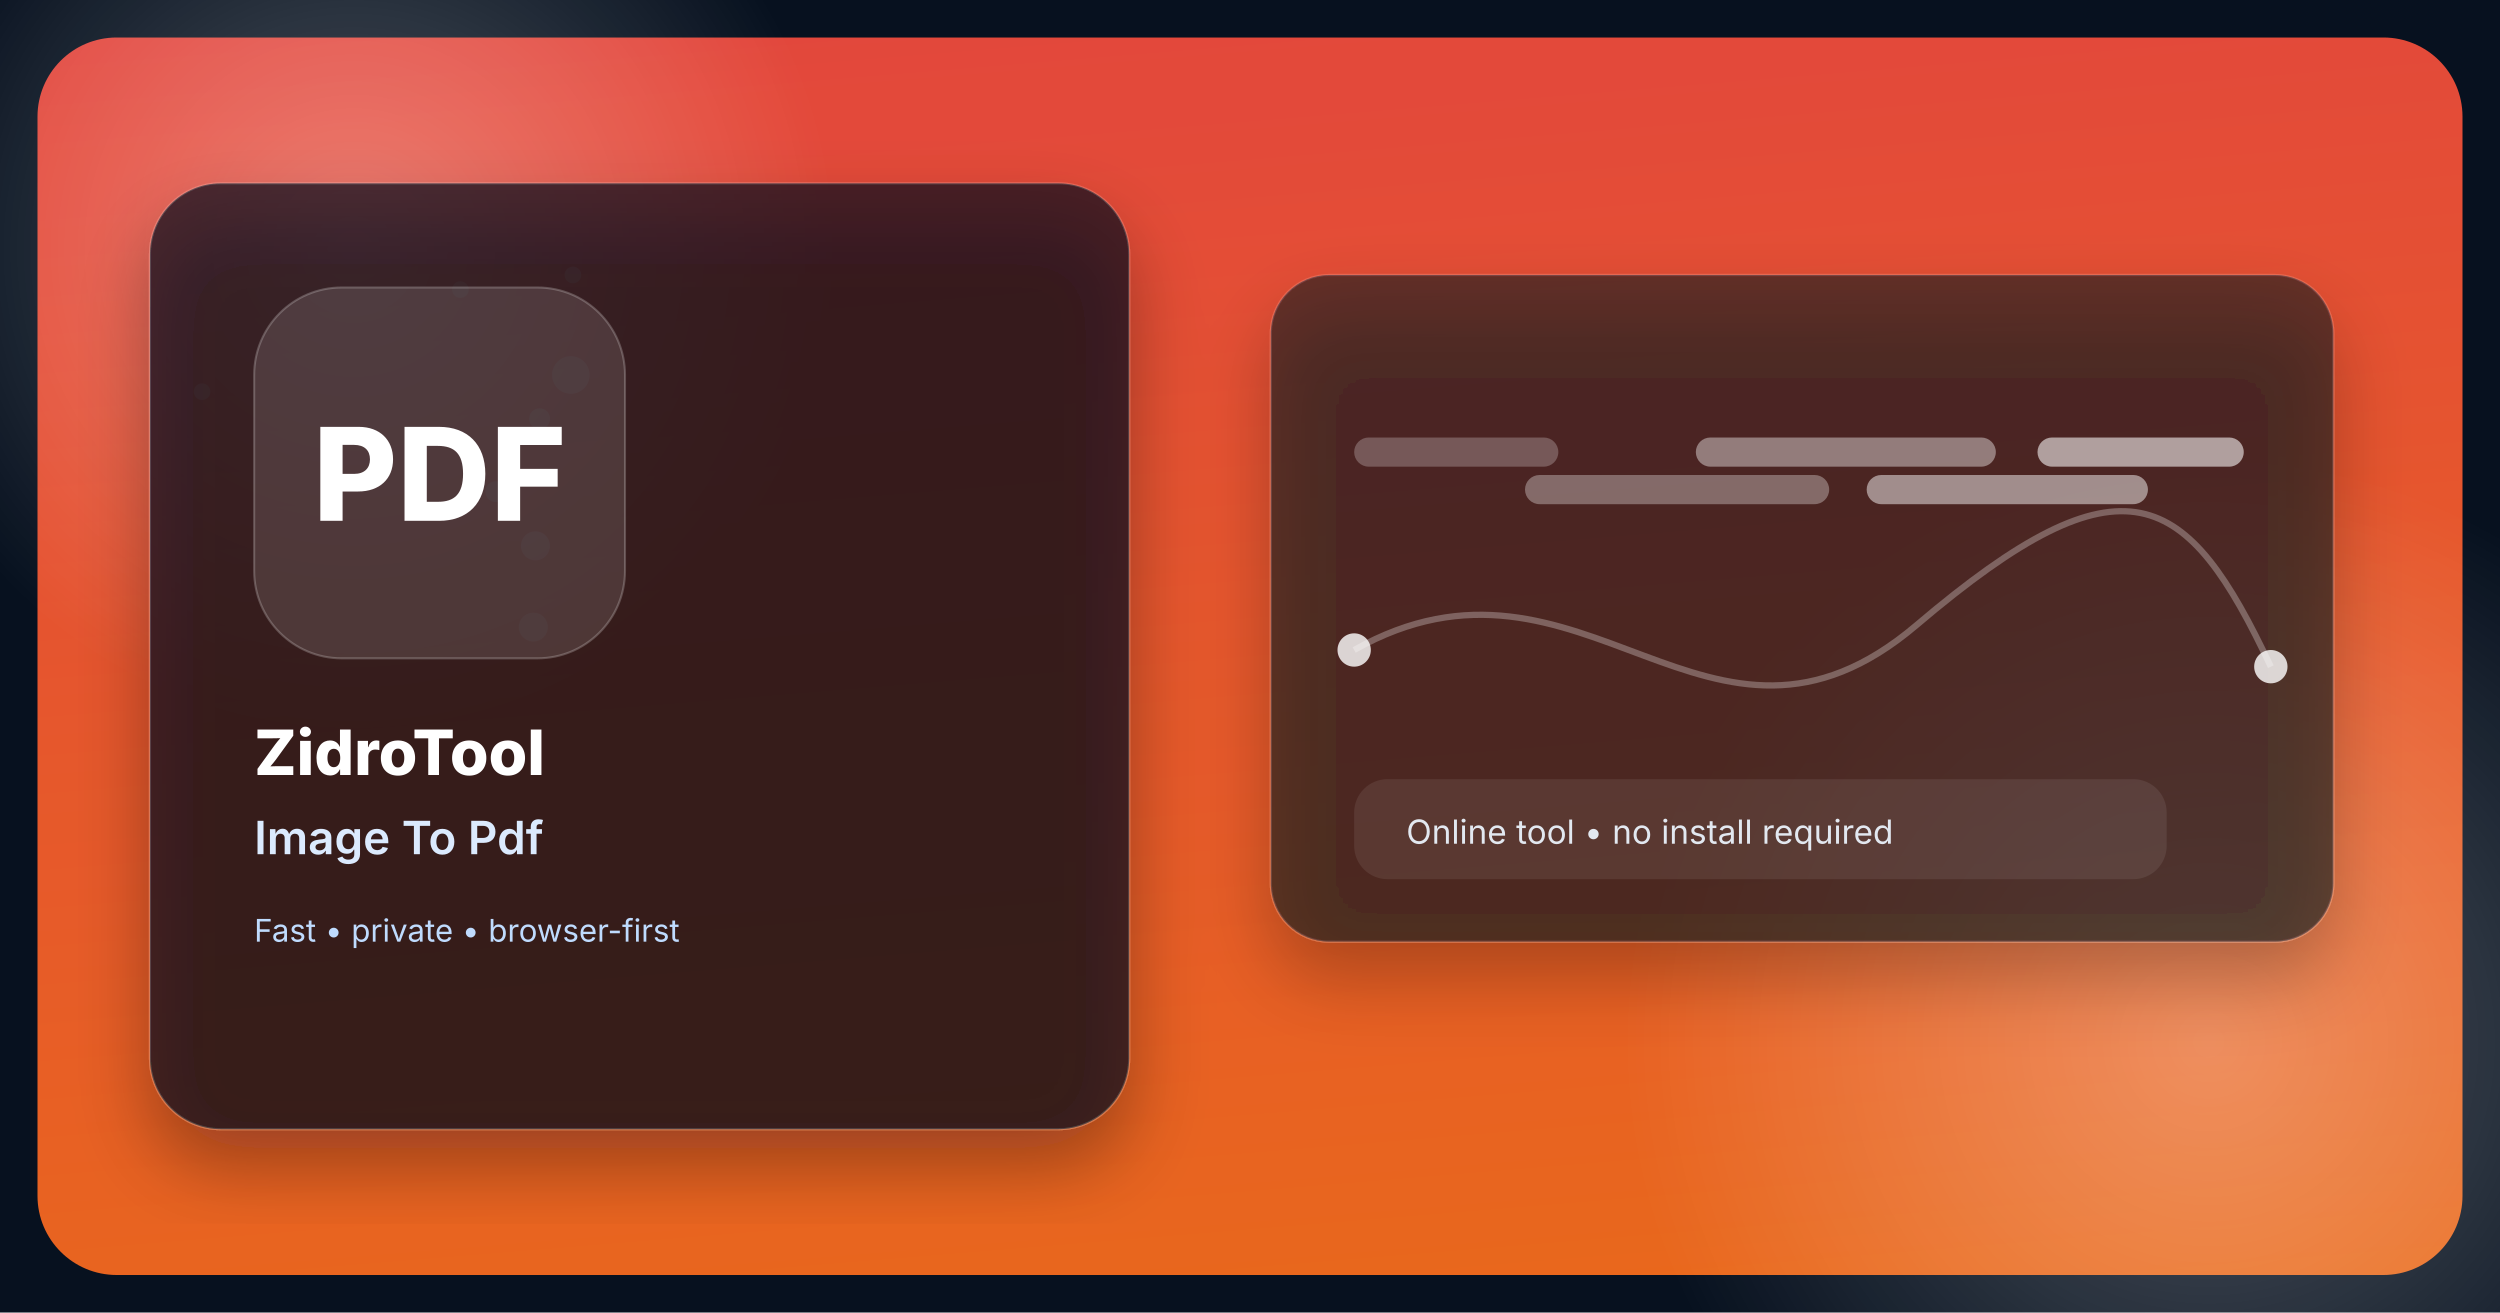
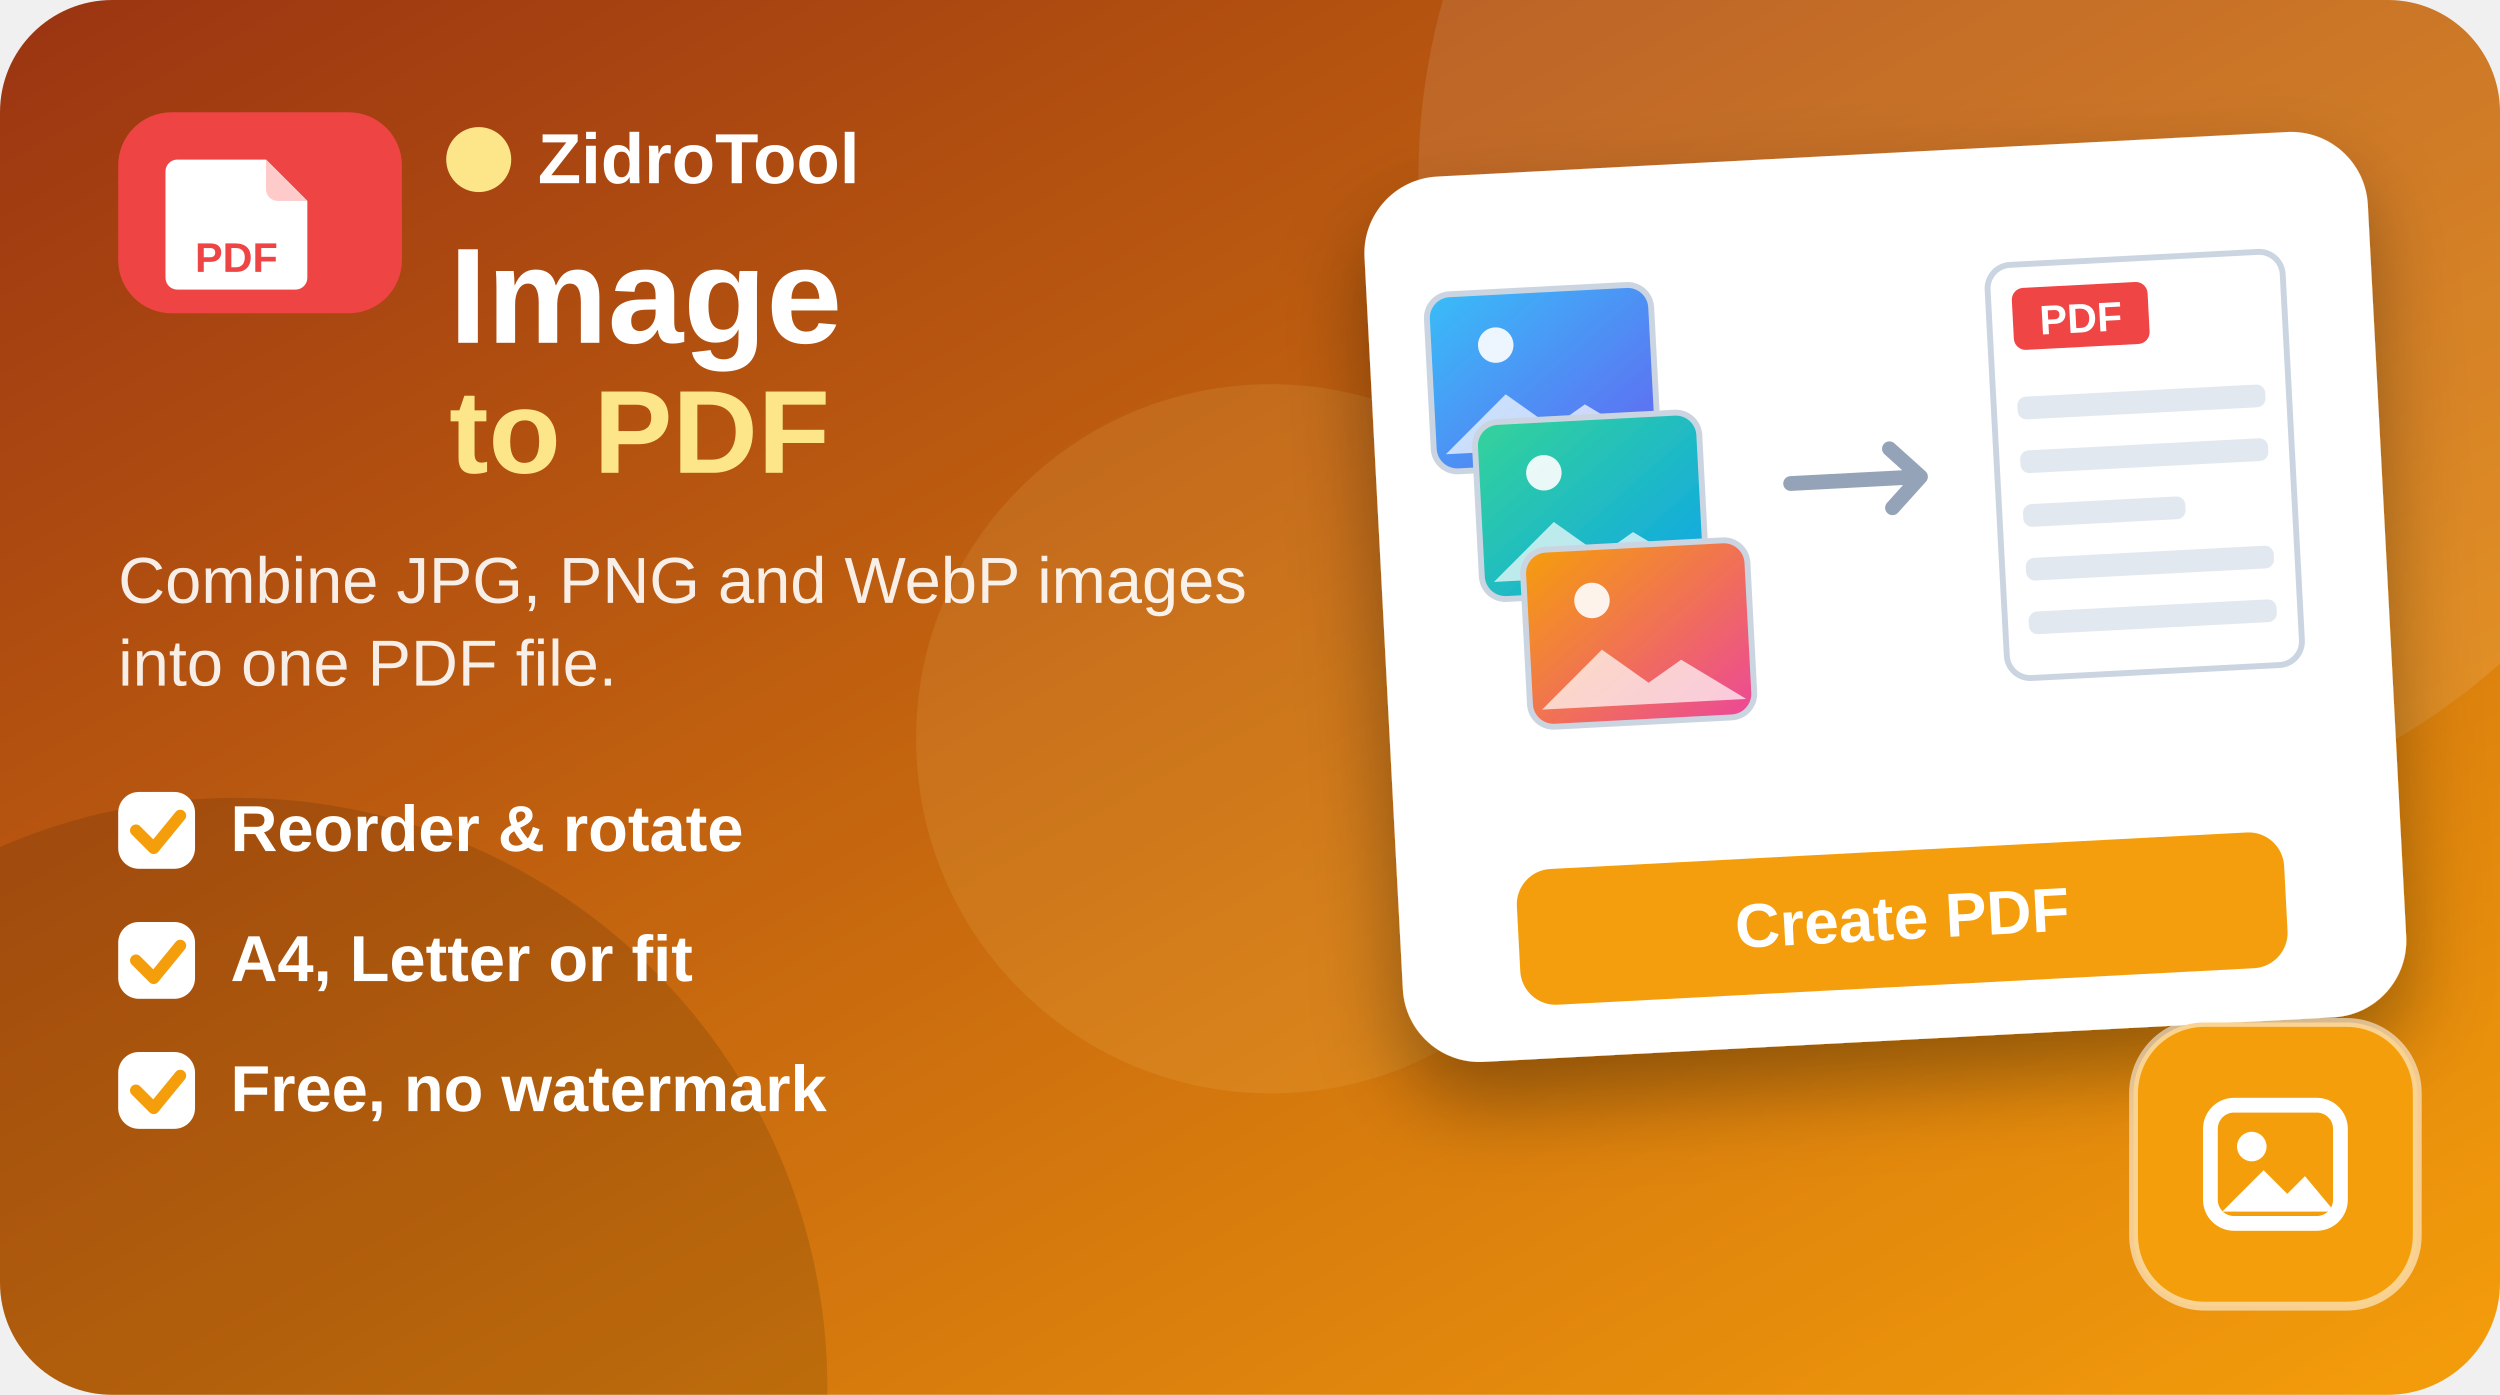
- <svg xmlns="http://www.w3.org/2000/svg" width="1200" height="630" viewBox="0 0 1200 630" role="img" aria-label="Image To Pdf">
+ <svg xmlns="http://www.w3.org/2000/svg" viewBox="0 0 846 472" width="423" height="236" font-family="Arial, Helvetica, sans-serif" role="img" aria-label="Image to PDF">
  <defs>
-     <linearGradient id="bg" x1="0" y1="0" x2="1" y2="1" gradientTransform="rotate(35 .5 .5)">
-       <stop stop-color="#ef4444" />
-       <stop offset="1" stop-color="#f97316" />
+     <linearGradient id="bg" x1="0" y1="0" x2="1" y2="1">
+       <stop offset="0" stop-color="#9a3412" />
+       <stop offset="1" stop-color="#f59e0b" />
    </linearGradient>
-     <radialGradient id="glow">
-       <stop stop-color="#ffffff" stop-opacity=".28" />
-       <stop offset="1" stop-color="#ffffff" stop-opacity="0" />
-     </radialGradient>
-     <filter id="shadow">
-       <feDropShadow dx="0" dy="18" stdDeviation="18" flood-color="#020617" flood-opacity=".45" />
+     <linearGradient id="38bdf86366f1" x1="0" y1="0" x2="1" y2="1">
+       <stop offset="0" stop-color="#38bdf8" />
+       <stop offset="1" stop-color="#6366f1" />
+     </linearGradient>
+     <linearGradient id="34d3990ea5e9" x1="0" y1="0" x2="1" y2="1">
+       <stop offset="0" stop-color="#34d399" />
+       <stop offset="1" stop-color="#0ea5e9" />
+     </linearGradient>
+     <linearGradient id="f59e0bec4899" x1="0" y1="0" x2="1" y2="1">
+       <stop offset="0" stop-color="#f59e0b" />
+       <stop offset="1" stop-color="#ec4899" />
+     </linearGradient>
+     <clipPath id="cp">
+       <rect width="846" height="472" rx="38" />
+     </clipPath>
+     <filter id="sh" x="-20%" y="-20%" width="140%" height="150%">
+       <feDropShadow dx="0" dy="14" stdDeviation="14" flood-color="#000" flood-opacity=".35" />
    </filter>
  </defs>
-   <rect width="1200" height="630" fill="#07111f" />
-   <rect x="18" y="18" width="1164" height="594" rx="38" fill="url(#bg)" opacity=".94" />
-   <circle cx="170" cy="120" r="230" fill="url(#glow)" />
-   <circle cx="1060" cy="500" r="280" fill="url(#glow)" />
-   <circle cx="275" cy="132" r="4" fill="#ffffff" opacity=".18" />
-   <circle cx="274" cy="180" r="9" fill="#ffffff" opacity=".18" />
-   <circle cx="238" cy="236" r="5" fill="#ffffff" opacity=".18" />
-   <circle cx="259" cy="201" r="5" fill="#ffffff" opacity=".18" />
-   <circle cx="97" cy="188" r="4" fill="#ffffff" opacity=".18" />
-   <circle cx="256" cy="301" r="7" fill="#ffffff" opacity=".18" />
-   <circle cx="221" cy="139" r="4" fill="#ffffff" opacity=".18" />
-   <circle cx="257" cy="262" r="7" fill="#ffffff" opacity=".18" />
-   <g filter="url(#shadow)">
-     <rect x="72" y="88" width="470" height="454" rx="34" fill="#07111f" fill-opacity=".72" stroke="#ffffff" stroke-opacity=".16" />
-     <rect x="610" y="132" width="510" height="320" rx="28" fill="#07111f" fill-opacity=".56" stroke="#ffffff" stroke-opacity=".14" />
+   <g clip-path="url(#cp)">
+     <rect width="846" height="472" fill="url(#bg)" />
+     <circle cx="700" cy="60" r="220" fill="#fff" opacity=".10" />
+     <circle cx="80" cy="470" r="200" fill="#000" opacity=".12" />
+     <circle cx="430" cy="250" r="120" fill="#fde68a" opacity=".10" />
  </g>
-   <g transform="translate(122 138)">
-     <rect width="178" height="178" rx="42" fill="#ffffff" fill-opacity=".12" stroke="#ffffff" stroke-opacity=".22" />
-     <text x="89" y="112" text-anchor="middle" font-family="Inter,Arial,sans-serif" font-size="62" font-weight="800" fill="#fff">PDF</text>
+   <rect x="40" y="38" width="96" height="68" rx="18" fill="#ef4444" />
+   <path d="M60 54h30l14 14v26a4 4 0 0 1-4 4H60a4 4 0 0 1-4-4V58a4 4 0 0 1 4-4z" fill="#fff" />
+   <path d="M90 54v10a4 4 0 0 0 4 4h10z" fill="#fecaca" />
+   <text x="80" y="92" font-size="14" font-weight="900" fill="#ef4444" text-anchor="middle">PDF</text>
+   <circle cx="162" cy="54" r="11" fill="#fde68a" />
+   <text x="182" y="62" font-size="24" font-weight="700" fill="#fff">ZidroTool</text>
+   <text x="152" y="116" font-size="46" font-weight="900" fill="#fff">Image</text>
+   <text x="152" y="160" font-size="40" font-weight="800" fill="#fde68a">to PDF</text>
+   <text x="40" y="204" font-size="22" fill="#fff" opacity=".9">Combine JPG, PNG and WebP images</text>
+   <text x="40" y="232" font-size="22" fill="#fff" opacity=".9">into one PDF file.</text>
+   <rect x="40" y="268" width="26" height="26" rx="7" fill="#fff" />
+   <path d="M46 281l6 6l9 -11" stroke="#f59e0b" stroke-width="4" fill="none" stroke-linecap="round" stroke-linejoin="round" />
+   <text x="78" y="288" font-size="22" font-weight="600" fill="#fff">Reorder &amp; rotate</text>
+   <rect x="40" y="312" width="26" height="26" rx="7" fill="#fff" />
+   <path d="M46 325l6 6l9 -11" stroke="#f59e0b" stroke-width="4" fill="none" stroke-linecap="round" stroke-linejoin="round" />
+   <text x="78" y="332" font-size="22" font-weight="600" fill="#fff">A4, Letter or fit</text>
+   <rect x="40" y="356" width="26" height="26" rx="7" fill="#fff" />
+   <path d="M46 369l6 6l9 -11" stroke="#f59e0b" stroke-width="4" fill="none" stroke-linecap="round" stroke-linejoin="round" />
+   <text x="78" y="376" font-size="22" font-weight="600" fill="#fff">Free, no watermark</text>
+   <g filter="url(#sh)">
+     <g transform="translate(468 52) rotate(-3 170 150)">
+       <rect width="340" height="300" rx="26" fill="#fff" />
+       <g>
+         <rect x="20" y="40" width="76" height="60" rx="8" fill="url(#38bdf86366f1)" stroke="#cbd5e1" stroke-width="2" />
+         <circle cx="42.8" cy="58.0" r="6.0" fill="#fff" opacity=".9" />
+         <path d="M24 94l21.28 -19.2l15.2 12.0l11.4 -7.2l21.28 14.4z" fill="#fff" opacity=".7" />
+         <rect x="34" y="84" width="76" height="60" rx="8" fill="url(#34d3990ea5e9)" stroke="#cbd5e1" stroke-width="2" />
+         <circle cx="56.8" cy="102.0" r="6.0" fill="#fff" opacity=".9" />
+         <path d="M38 138l21.28 -19.2l15.2 12.0l11.4 -7.2l21.28 14.4z" fill="#fff" opacity=".7" />
+         <rect x="48" y="128" width="76" height="60" rx="8" fill="url(#f59e0bec4899)" stroke="#cbd5e1" stroke-width="2" />
+         <circle cx="70.8" cy="146.0" r="6.0" fill="#fff" opacity=".9" />
+         <path d="M52 182l21.28 -19.2l15.2 12.0l11.4 -7.2l21.28 14.4z" fill="#fff" opacity=".7" />
+         <path d="M140 110h44m-10 -10l10 10l-10 10" stroke="#94a3b8" stroke-width="5" fill="none" stroke-linecap="round" stroke-linejoin="round" />
+         <g transform="rotate(0 260.0 110.0)">
+           <rect x="210" y="40" width="100" height="140" rx="8" fill="#fff" stroke="#cbd5e1" stroke-width="2" />
+           <rect x="218" y="48" width="46.0" height="21.0" rx="4" fill="#ef4444" />
+           <text x="241.0" y="64.1" font-size="14.0" font-weight="800" fill="#fff" text-anchor="middle">PDF</text>
+           <rect x="218" y="84.8" width="84.0" height="7.7" rx="3" fill="#e2e8f0" />
+           <rect x="218" y="103" width="84.0" height="7.7" rx="3" fill="#e2e8f0" />
+           <rect x="218" y="121.2" width="55" height="7.7" rx="3" fill="#e2e8f0" />
+           <rect x="218" y="139.4" width="84.0" height="7.7" rx="3" fill="#e2e8f0" />
+           <rect x="218" y="157.6" width="84.0" height="7.7" rx="3" fill="#e2e8f0" />
+         </g>
+         <rect x="40" y="236" width="260" height="46" rx="12" fill="#f59e0b" />
+         <text x="170.0" y="266" font-size="21" font-weight="700" fill="#fff" text-anchor="middle">Create PDF</text>
+       </g>
+     </g>
  </g>
-   <text x="122" y="372" font-family="Inter,Arial,sans-serif" font-size="30" font-weight="800" fill="#fff">ZidroTool</text>
-   <text x="122" y="410" font-family="Inter,Arial,sans-serif" font-size="22" font-weight="600" fill="#dbeafe">Image To Pdf</text>
-   <text x="122" y="452" font-family="Inter,Arial,sans-serif" font-size="15" fill="#bfdbfe">Fast • private • browser-first</text>
-   <g>
-     <rect x="650" y="210" width="98" height="14" rx="7" fill="#ffffff" opacity="0.24" />
-     <rect x="732" y="228" width="146" height="14" rx="7" fill="#ffffff" opacity="0.32" />
-     <rect x="814" y="210" width="144" height="14" rx="7" fill="#ffffff" opacity="0.4" />
-     <rect x="896" y="228" width="135" height="14" rx="7" fill="#ffffff" opacity="0.48" />
-     <rect x="978" y="210" width="99" height="14" rx="7" fill="#ffffff" opacity="0.56" />
+   <g transform="translate(722 346)">
+     <rect width="96" height="96" rx="24" fill="#f59e0b" stroke="#fff" stroke-opacity=".55" stroke-width="3" />
+     <g transform="translate(8 8) scale(1)">
+       <rect x="18" y="20" width="44" height="40" rx="8" fill="none" stroke="#fff" stroke-width="5" />
+       <circle cx="32" cy="34" r="5" fill="#fff" />
+       <path d="M22 56l14 -14l8 8l6 -6l10 12z" fill="#fff" />
+     </g>
  </g>
-   <path d="M650 312 C760 250 820 385 920 300 S1050 235 1090 320" fill="none" stroke="#fff" stroke-opacity=".28" stroke-width="3" />
-   <circle cx="650" cy="312" r="8" fill="#fff" opacity=".8" />
-   <circle cx="1090" cy="320" r="8" fill="#fff" opacity=".8" />
-   <rect x="650" y="374" width="390" height="48" rx="16" fill="#fff" fill-opacity=".08" />
-   <text x="675" y="405" font-family="Inter,Arial,sans-serif" font-size="16" fill="#e2e8f0">Online tool • no install required</text>
</svg>
